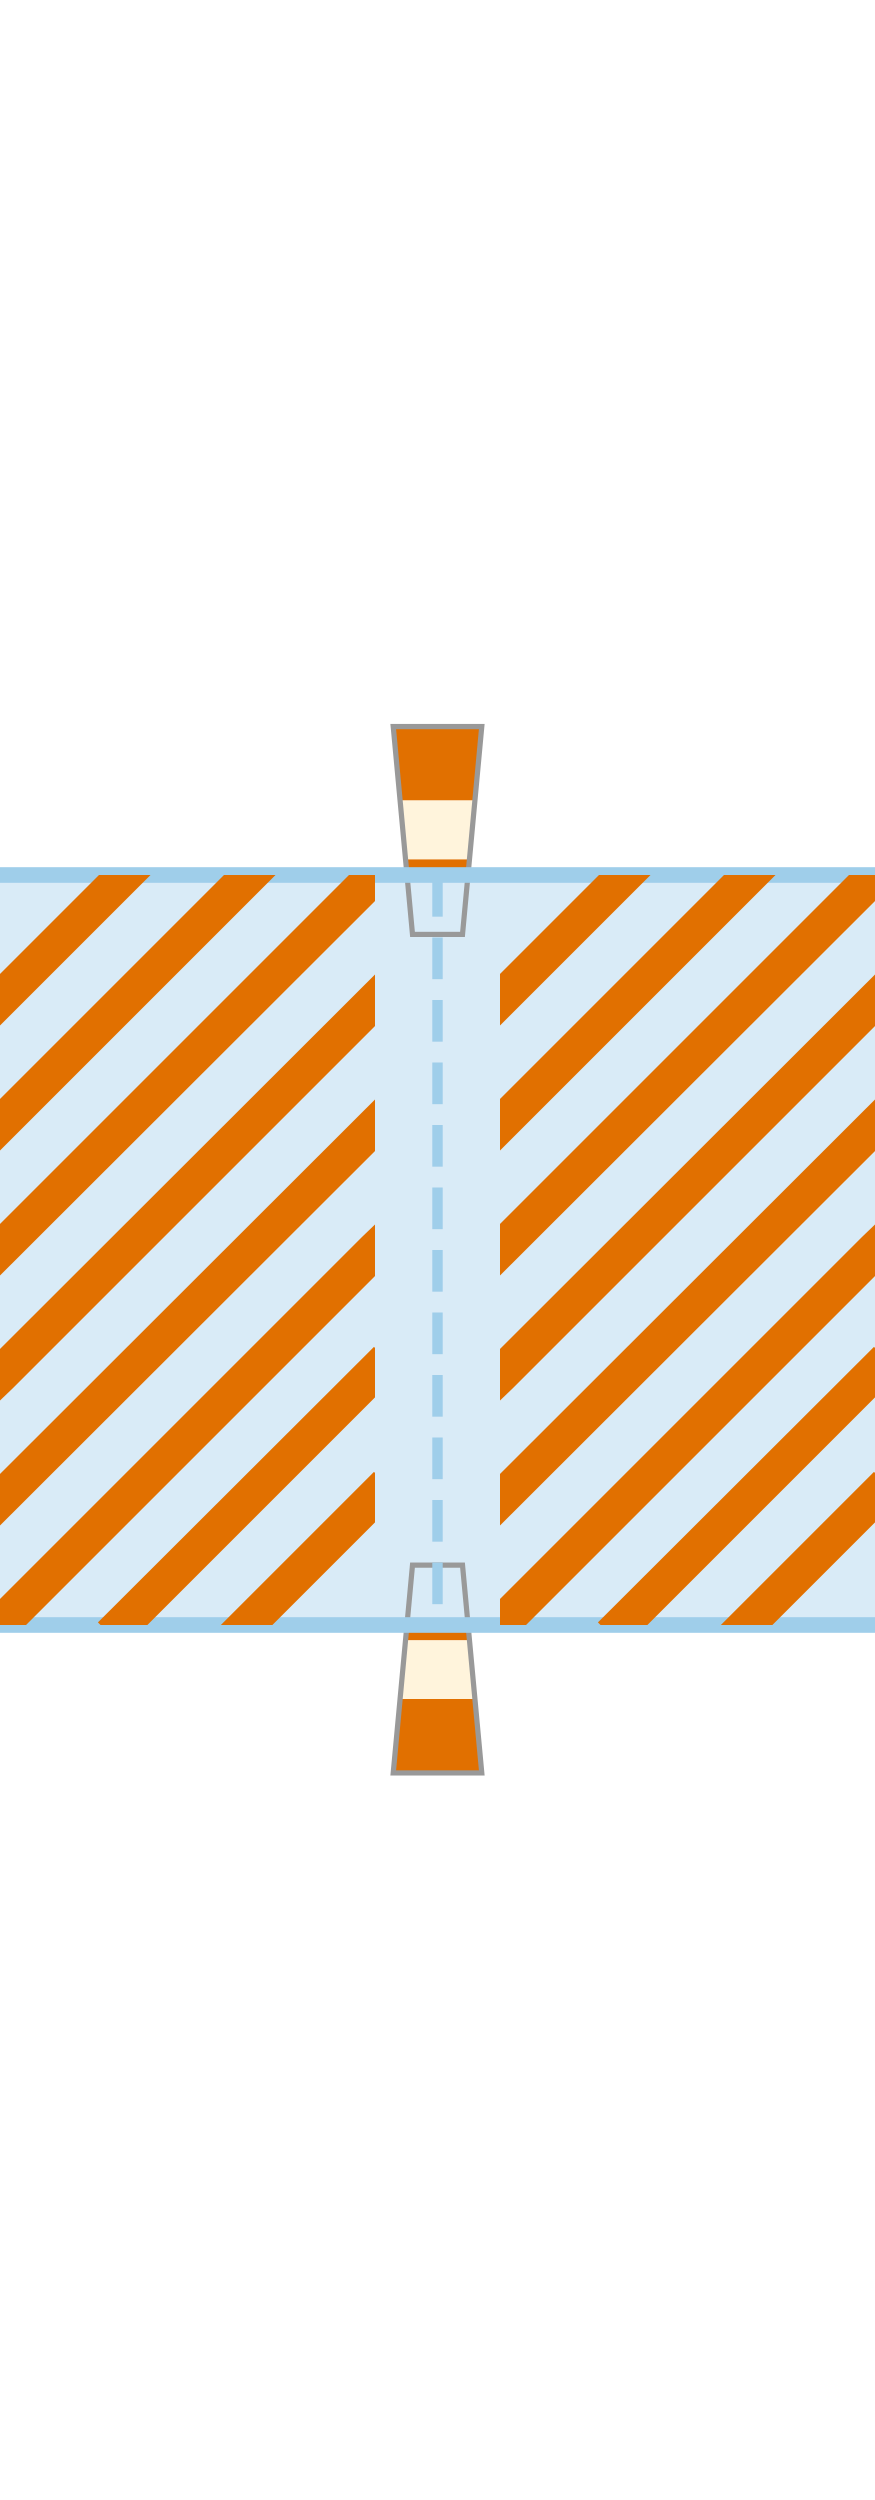
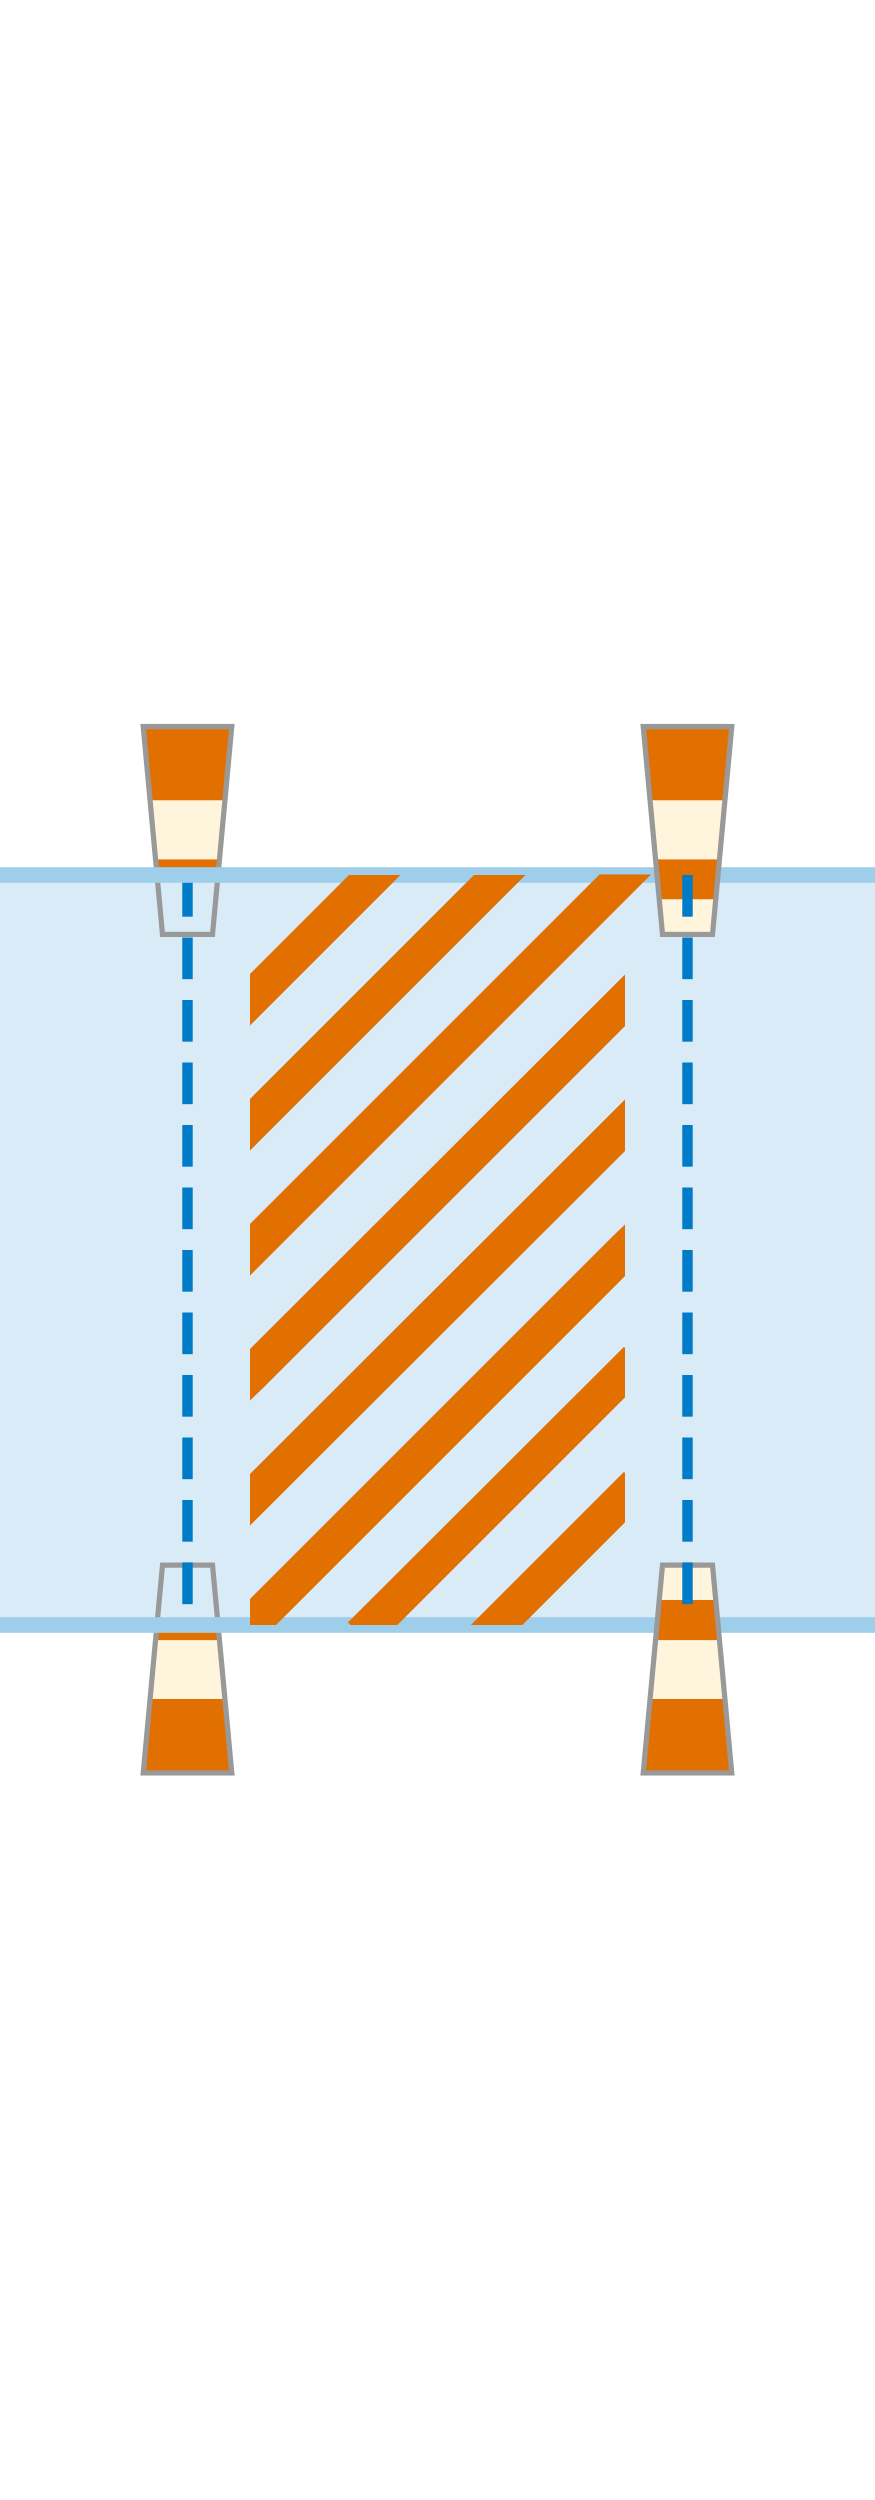
- <svg xmlns="http://www.w3.org/2000/svg" id="c03e7462-7d53-4015-a7fd-d0662d5692c7" data-name="Layer 1" width="168" height="480" viewBox="0 0 168 480">
-   <path d="M92.5,139.5h-17l1.3,14.2H91.2l1.3-14.2" fill="#e17000" />
-   <path d="M91.2,153.7H76.8L77.9,165H90.1l1.1-11.3" fill="#fff4dc" />
-   <path d="M90.1,165H77.9l.7,7.7H89.4l.7-7.7" fill="#e17000" />
-   <path d="M89.4,172.7H78.6l.6,6.7h9.6l.6-6.7" fill="#fff4dc" />
-   <path d="M75.5,340.4h17l-1.3-14.2H76.8l-1.3,14.2" fill="#e17000" />
-   <path d="M76.8,326.2H91.2l-1.1-11.3H77.9l-1.1,11.3" fill="#fff4dc" />
-   <path d="M77.9,314.9H90.1l-.7-7.7H78.6l-.7,7.7" fill="#e17000" />
-   <path d="M78.6,307.2H89.4l-.6-6.7H79.2l-.6,6.7" fill="#fff4dc" />
-   <path d="M0,168H168V312H0Z" fill="#d9ebf7" />
-   <path d="M92.5,340.4h-17l3.7-39.9h9.6Zm-17-200.9h17l-3.7,39.9H79.2Z" fill="none" stroke="#999" stroke-miterlimit="10" />
-   <path d="M84,168V312" fill="none" stroke="#9fceea" stroke-miterlimit="6" stroke-width="2" stroke-dasharray="8 4" />
-   <path d="M0,168H168M0,312H168" fill="none" stroke="#9fceea" stroke-miterlimit="10" stroke-width="3" />
-   <path d="M19,168,0,187v9.9L28.9,168Zm24,0L0,211v9.9L52.9,168Zm24,0L0,235v9.9L72,173v-5Zm5,19.1L0,259v9.9l2.5-2.4L72,197v-9.9Zm0,24L0,283v9.9L72,221v-9.9Zm0,24-2.5,2.4L0,307v5H5l67-67v-9.9Zm-.2,23.5-53,52.9.5.5h9L72,268.3v-9.5Zm0,24L42.4,312h9.9L72,292.3v-9.5Z" fill="#e17000" />
-   <path d="M115,168,96,187v9.9L124.9,168Zm24,0L96,211v9.9L148.9,168Zm24,0L96,235v9.9L168,173v-5Zm5,19.1L96,259v9.9l2.5-2.4L168,197v-9.9Zm0,24L96,283v9.9L168,221v-9.9Zm0,24-2.5,2.4L96,307v5h5l67-67v-9.9Zm-.2,23.5-53,52.9.5.5h9L168,268.3v-9.5Zm0,24L138.4,312h9.9L168,292.3v-9.5Z" fill="#e17000" />
+ <svg xmlns="http://www.w3.org/2000/svg" id="b56e65f3-15d5-4d45-b26c-1ba0b96ab323" data-name="Layer 1" width="168" height="480" viewBox="0 0 168 480">
+   <path d="M27.5,139.5h17l-1.3,14.2H28.8l-1.3-14.2" fill="#e17000" />
+   <path d="M28.8,153.7H43.2L42.1,165H29.9l-1.1-11.3" fill="#fff4dc" />
+   <path d="M29.9,165H42.1l-.7,7.7H30.6l-.7-7.7" fill="#e17000" />
+   <path d="M30.6,172.7H41.4l-.6,6.7H31.2l-.6-6.7" fill="#fff4dc" />
+   <path d="M44.5,340.4h-17l1.3-14.2H43.2l1.3,14.2" fill="#e17000" />
+   <path d="M43.2,326.2H28.8l1.1-11.3H42.1l1.1,11.3" fill="#fff4dc" />
+   <path d="M42.1,314.9H29.9l.7-7.7H41.4l.7,7.7" fill="#e17000" />
+   <path d="M41.4,307.2H30.6l.6-6.7h9.6l.6,6.7" fill="#fff4dc" />
+   <path d="M168,168H0V312H168Z" fill="#d9ebf7" />
+   <path d="M27.5,340.4h17l-3.7-39.9H31.2Zm17-200.9h-17l3.7,39.9h9.6Z" fill="none" stroke="#999" stroke-miterlimit="10" />
+   <path d="M36,168V312" fill="none" stroke="#007bc7" stroke-miterlimit="6" stroke-width="2" stroke-dasharray="8 4" />
+   <path d="M168,168H0M168,312H0" fill="none" stroke="#9fceea" stroke-miterlimit="10" stroke-width="3" />
+   <path d="M67,168,48,187v9.9L76.9,168Zm24,0L48,211v9.9L100.9,168Zm24,0L48,235v9.9l77-77H115Zm5,19.1L48,259v9.9l2.5-2.4L120,197v-9.9Zm0,24L48,283v9.9L120,221v-9.9Zm0,24-2.5,2.4L48,307v5h5l67-67v-9.9Zm-.2,23.5-53,52.9.5.5h9L120,268.3v-9.5Zm0,24L90.4,312h9.9L120,292.3v-9.5Z" fill="#e17000" />
+   <path d="M140.5,139.5h-17l1.3,14.2h14.4l1.3-14.2" fill="#e17000" />
+   <path d="M139.2,153.7H124.8l1.1,11.3h12.2l1.1-11.3" fill="#fff4dc" />
+   <path d="M138.1,165H125.9l.7,7.7h10.8l.7-7.7" fill="#e17000" />
+   <path d="M137.4,172.7H126.6l.6,6.7h9.6l.6-6.7" fill="#fff4dc" />
+   <path d="M123.5,340.4h17l-1.3-14.2H124.8l-1.3,14.2" fill="#e17000" />
+   <path d="M124.8,326.2h14.4l-1.1-11.3H125.9l-1.1,11.3" fill="#fff4dc" />
+   <path d="M125.9,314.9h12.2l-.7-7.7H126.6l-.7,7.7" fill="#e17000" />
+   <path d="M126.6,307.2h10.8l-.6-6.7h-9.6l-.6,6.7" fill="#fff4dc" />
+   <path d="M140.5,340.4h-17l3.7-39.9h9.6Zm-17-200.9h17l-3.7,39.9h-9.6Z" fill="none" stroke="#999" stroke-miterlimit="10" />
+   <path d="M132,168V312" fill="none" stroke="#007bc7" stroke-miterlimit="6" stroke-width="2" stroke-dasharray="8 4" />
</svg>
